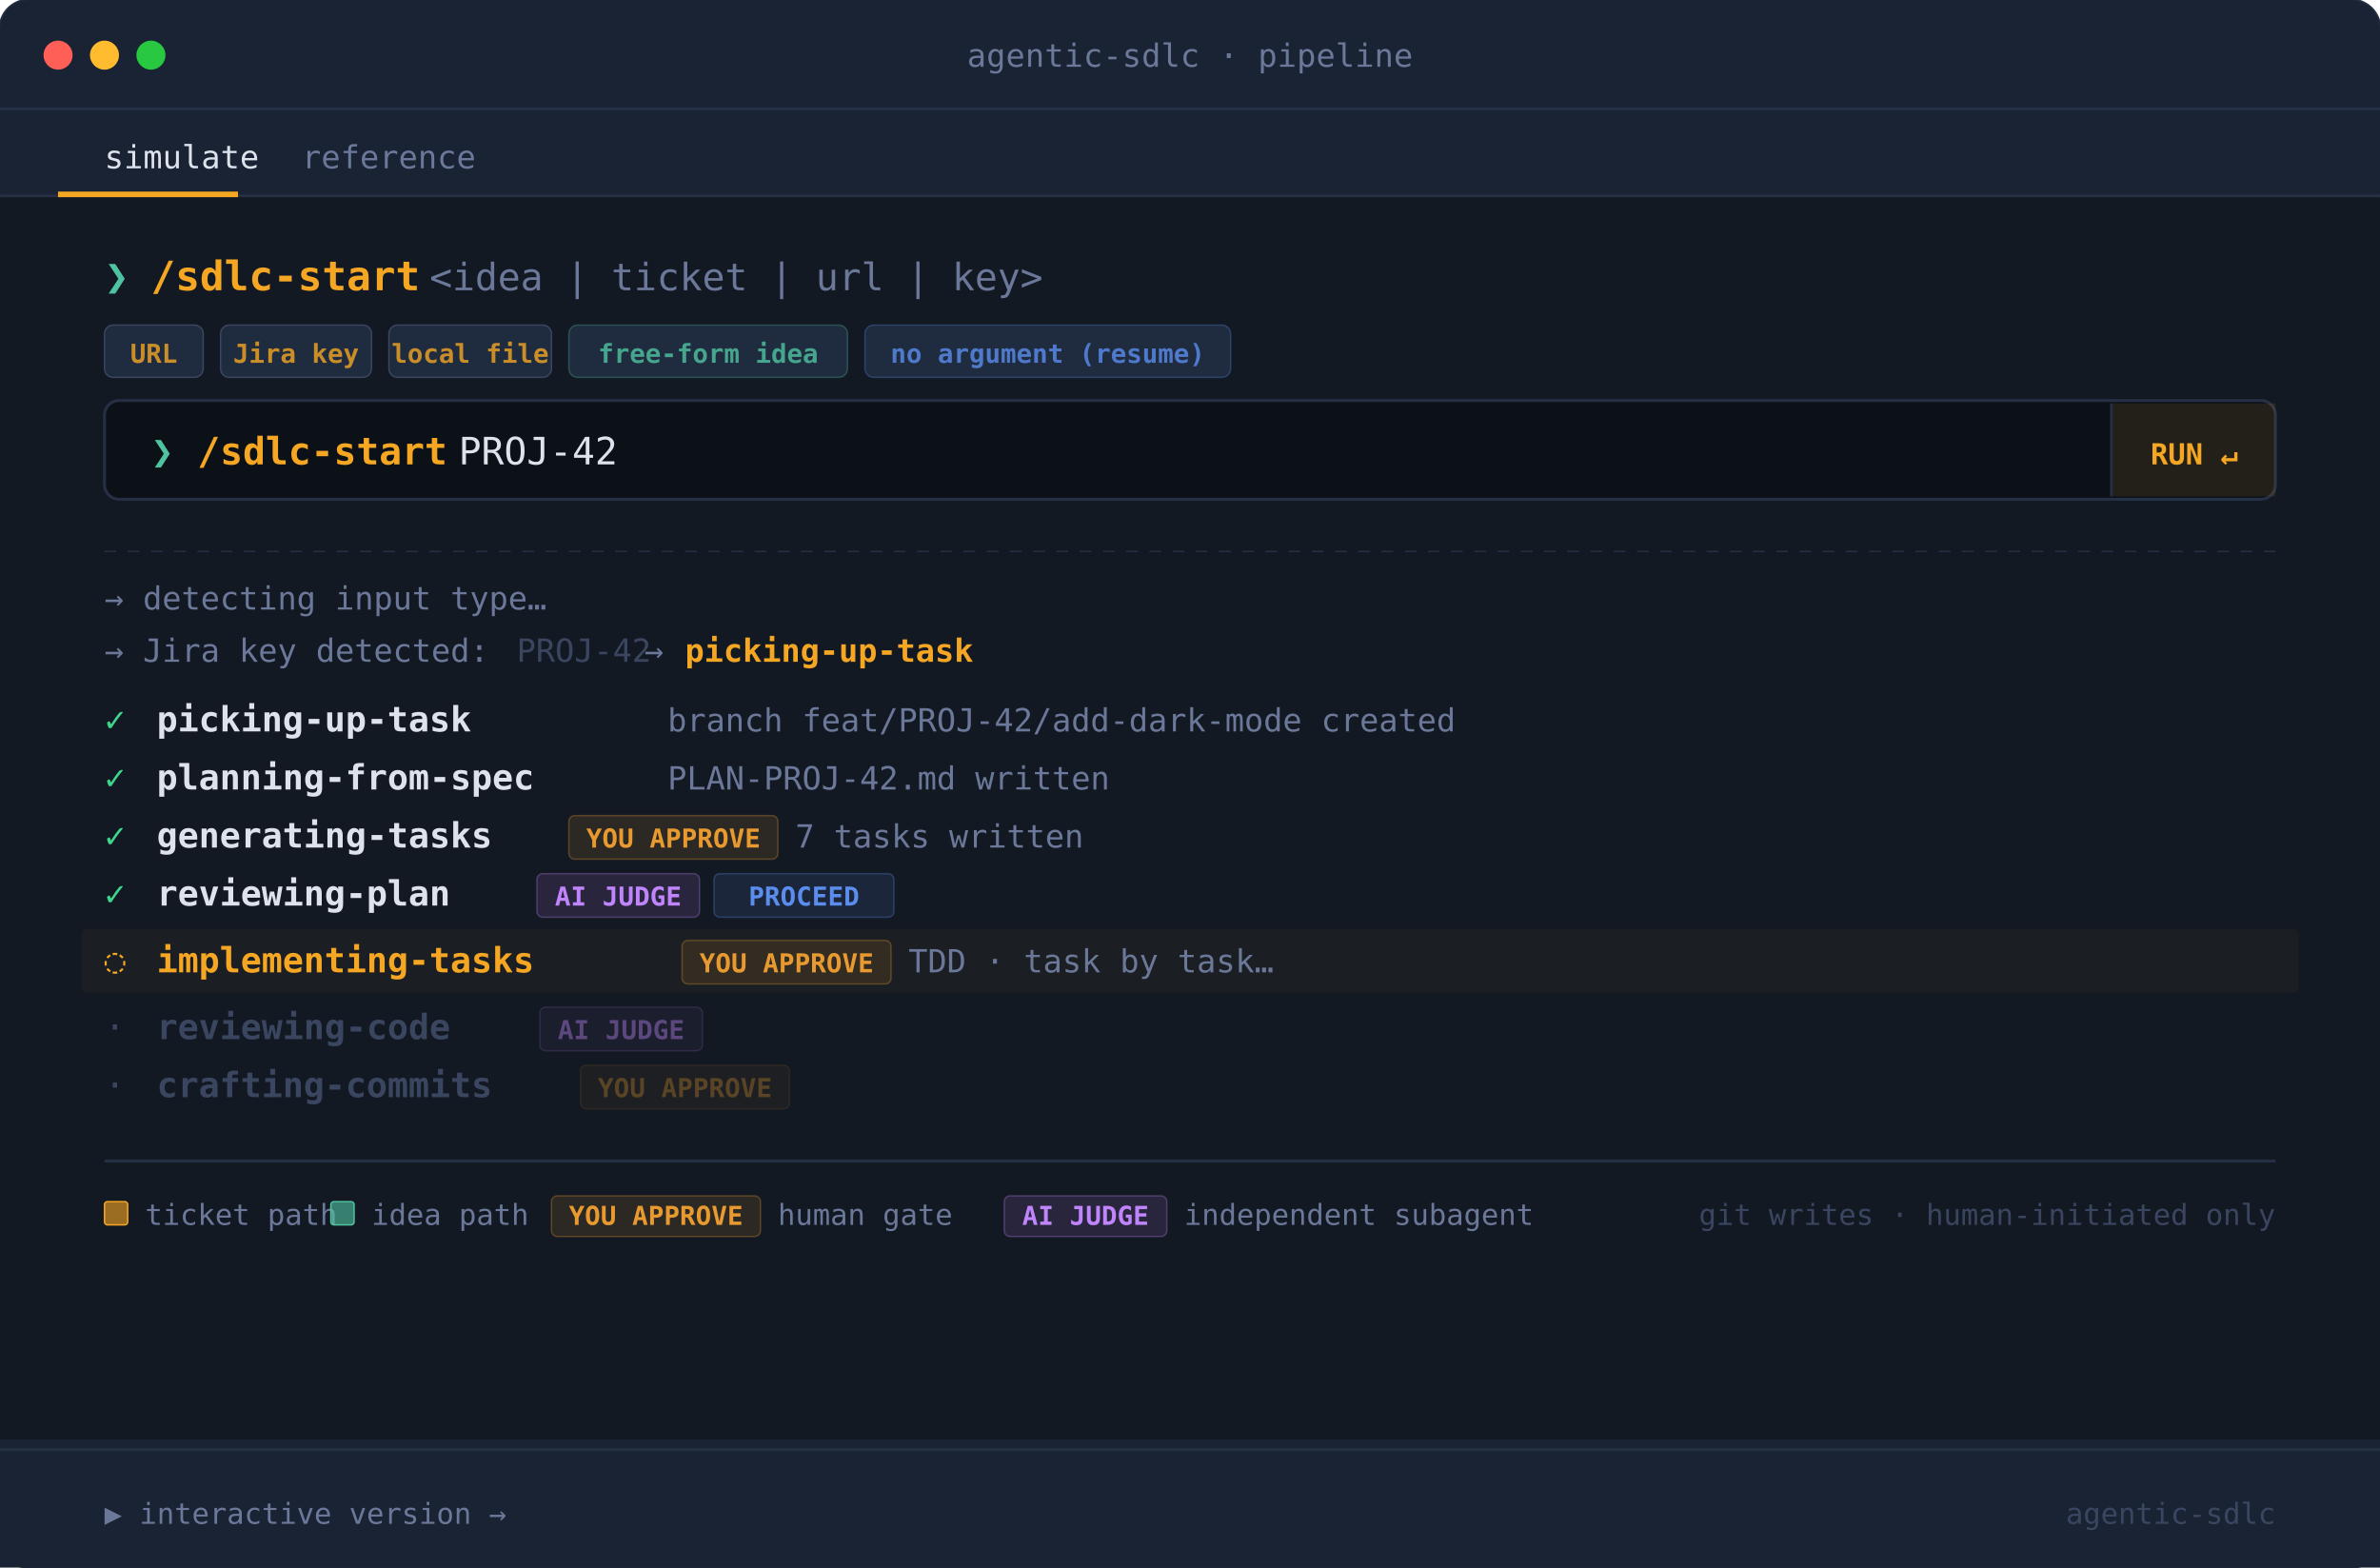
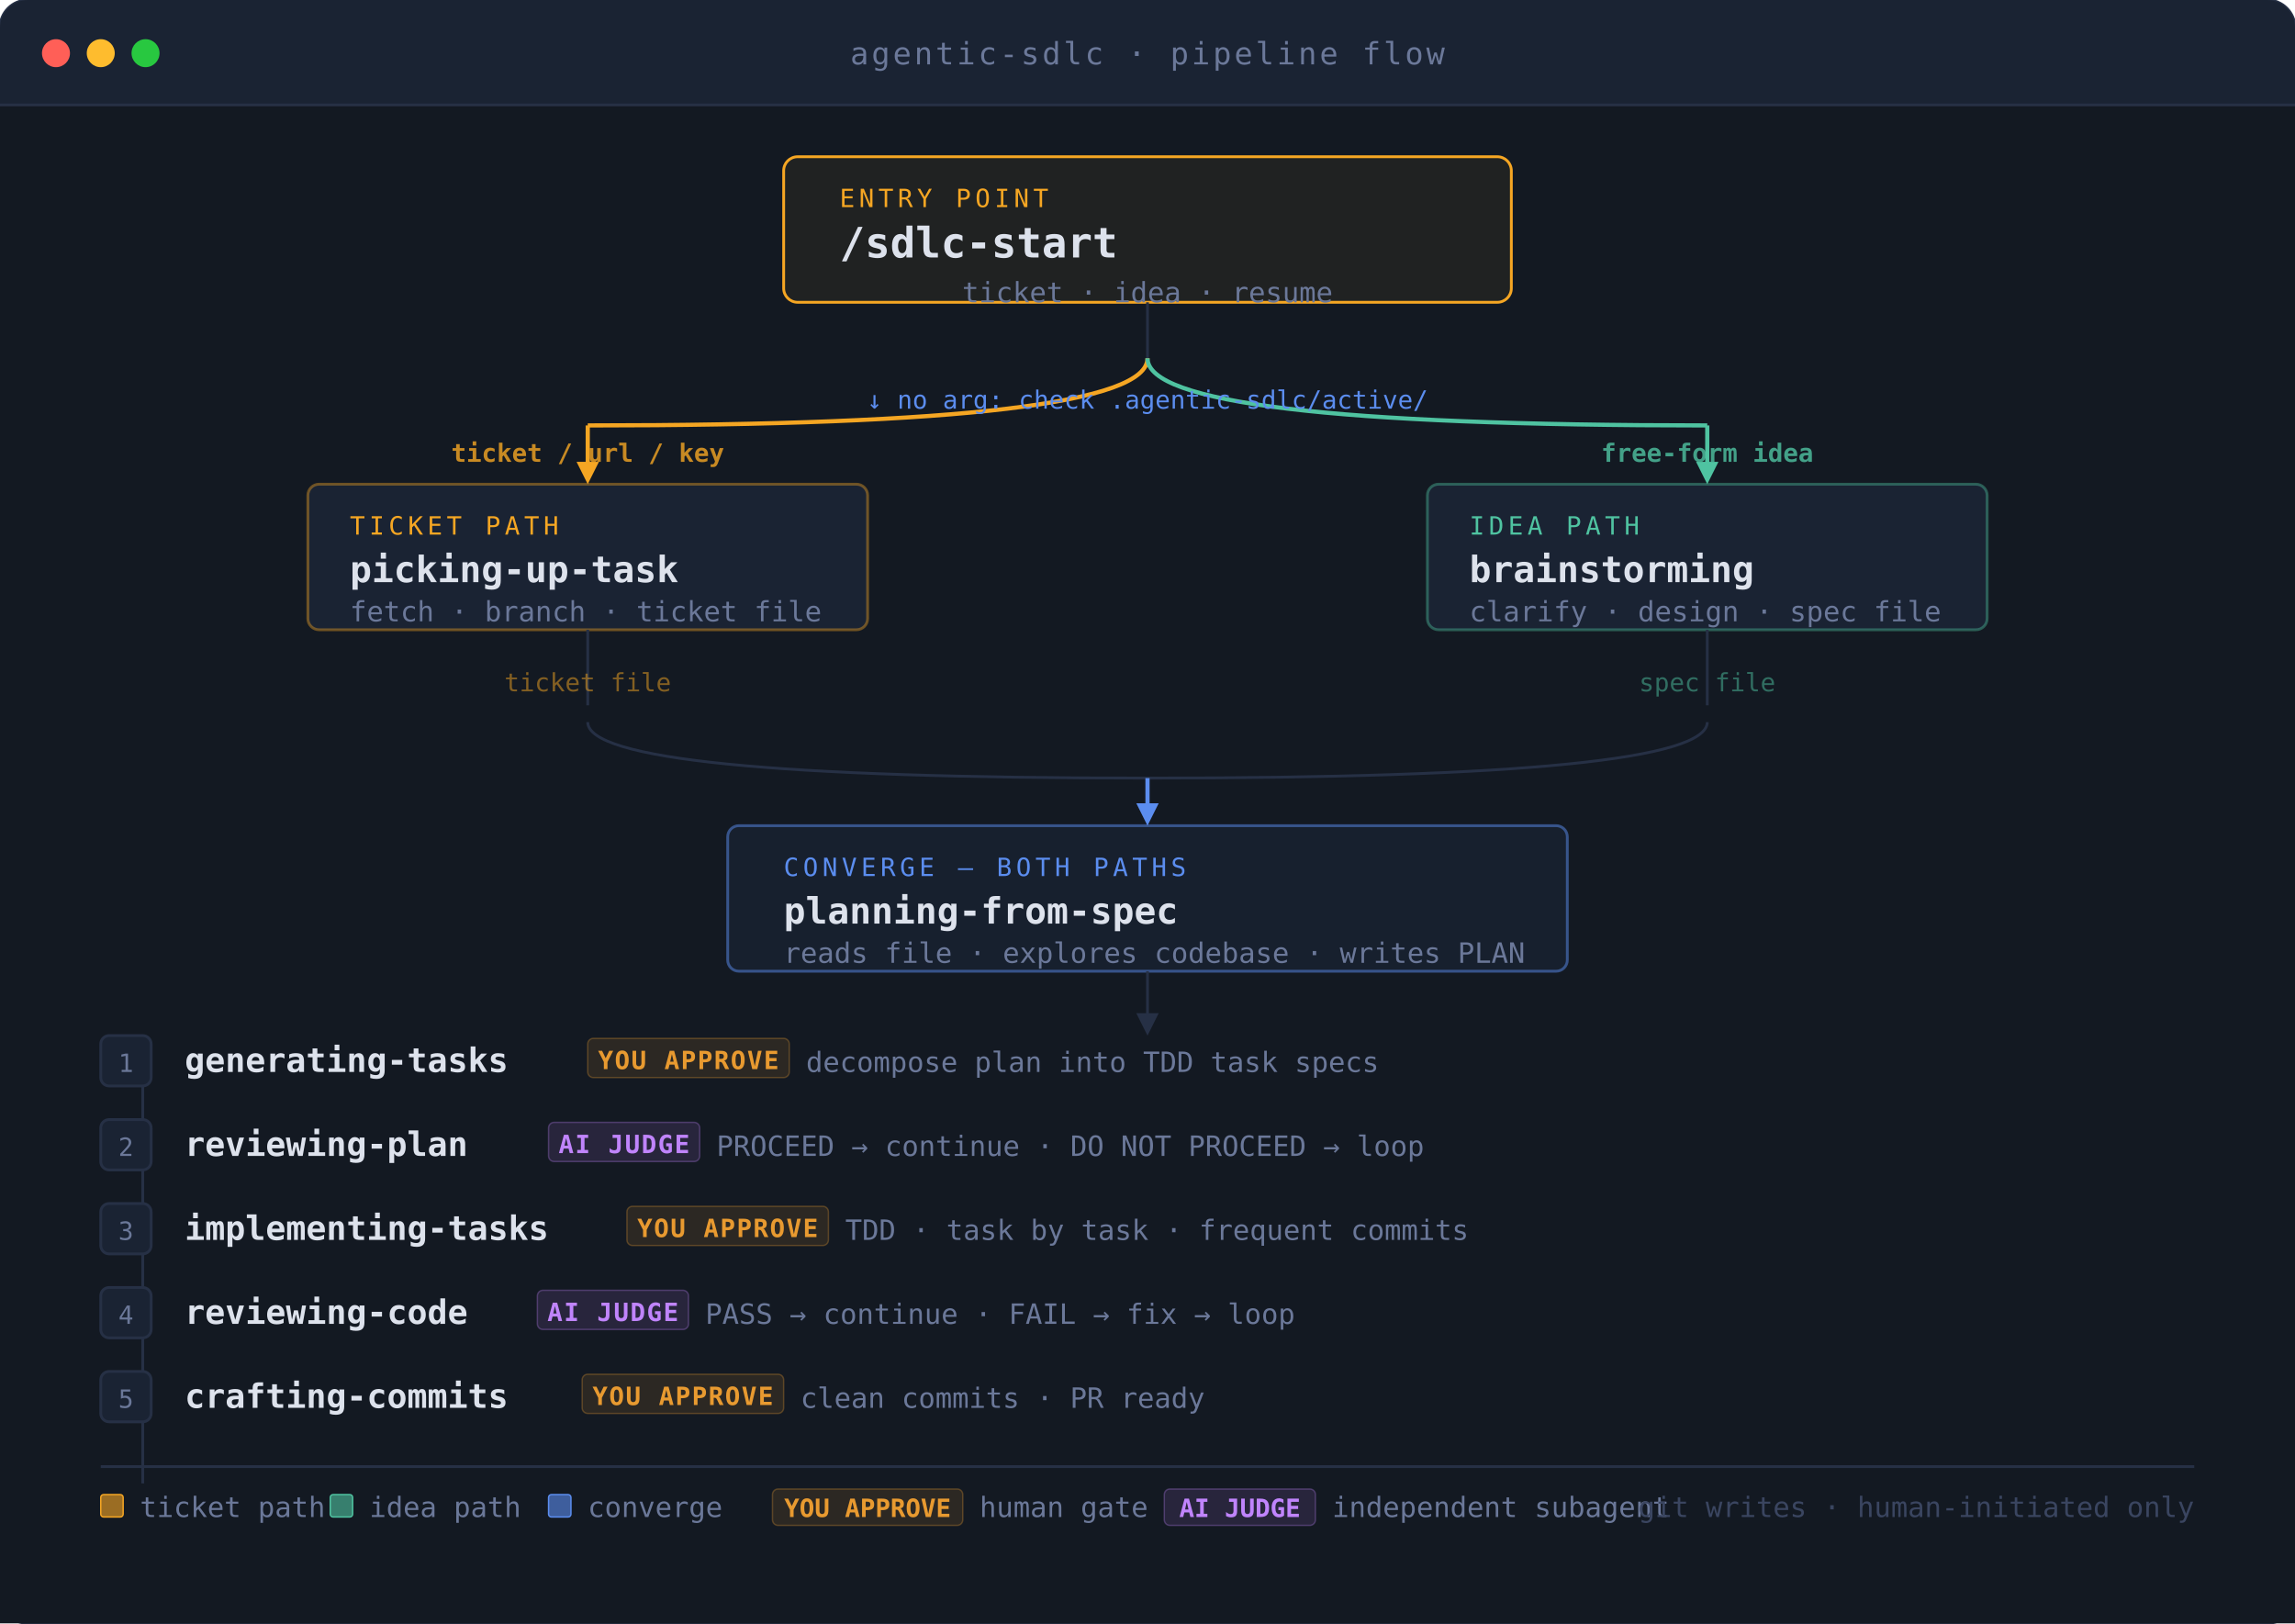
- <svg xmlns="http://www.w3.org/2000/svg" viewBox="0 0 820 540" width="820" height="540" font-family="'SF Mono','Fira Code','Cascadia Code',Consolas,monospace">
-   <defs>
-     <style>
-       .ground  { fill: #0C1118; }
-       .surface { fill: #131922; }
-       .surf2   { fill: #1A2333; }
-       .surf3   { fill: #1F2B3E; }
-       .border  { fill: none; stroke: #263045; stroke-width: 1; }
-       .text    { fill: #DDE2EC; }
-       .muted   { fill: #6B7899; }
-       .dim     { fill: #3A4560; }
-       .accent  { fill: #F5A623; }
-       .teal    { fill: #4FC3A1; }
-       .blue    { fill: #5B8DEF; }
-       .green   { fill: #3DD68C; }
-       .red     { fill: #F47067; }
-     </style>
-   </defs>
-   <rect width="820" height="540" rx="10" class="surface" />
-   <rect width="820" height="540" rx="10" fill="none" stroke="#263045" stroke-width="1" />
-   <rect width="820" height="38" rx="10" class="surf2" />
-   <rect y="28" width="820" height="10" class="surf2" />
+ <svg xmlns="http://www.w3.org/2000/svg" viewBox="0 0 820 580" width="820" height="580" font-family="'SF Mono','Fira Code','Cascadia Code',Consolas,monospace">
+   <rect width="820" height="580" rx="10" fill="#131922" />
+   <rect width="820" height="580" rx="10" fill="none" stroke="#263045" stroke-width="1" />
+   <rect width="820" height="38" rx="10" fill="#1A2333" />
+   <rect y="28" width="820" height="10" fill="#1A2333" />
  <rect y="37" width="820" height="1" fill="#263045" />
  <circle cx="20" cy="19" r="5" fill="#FF5F57" />
  <circle cx="36" cy="19" r="5" fill="#FEBC2E" />
  <circle cx="52" cy="19" r="5" fill="#28C840" />
-   <text x="410" y="23" text-anchor="middle" font-size="11" letter-spacing="0.06" class="muted">agentic-sdlc · pipeline</text>
-   <rect y="38" width="820" height="30" class="surf2" />
-   <rect y="67" width="820" height="1" fill="#263045" />
-   <text x="36" y="58" font-size="11" letter-spacing="0.04" class="text">simulate</text>
-   <rect x="20" y="66" width="62" height="2" fill="#F5A623" />
-   <text x="104" y="58" font-size="11" letter-spacing="0.04" class="muted">reference</text>
-   <rect x="0" y="68" width="820" height="472" rx="0" class="surface" />
-   <text x="36" y="100" font-size="14" class="teal">❯</text>
-   <text x="52" y="100" font-size="14" font-weight="700" class="accent">/sdlc-start</text>
-   <text x="148" y="100" font-size="13" class="muted">&lt;idea | ticket | url | key&gt;</text>
-   <rect x="36" y="112" width="34" height="18" rx="3" class="surf3" stroke="#3A4560" stroke-width="0.5" fill="#1F2B3E" />
-   <text x="53" y="125" text-anchor="middle" font-size="9" font-weight="700" fill="rgba(245,166,35,0.8)">URL</text>
-   <rect x="76" y="112" width="52" height="18" rx="3" fill="#1F2B3E" stroke="#3A4560" stroke-width="0.5" />
-   <text x="102" y="125" text-anchor="middle" font-size="9" font-weight="700" fill="rgba(245,166,35,0.8)">Jira key</text>
-   <rect x="134" y="112" width="56" height="18" rx="3" fill="#1F2B3E" stroke="#3A4560" stroke-width="0.5" />
-   <text x="162" y="125" text-anchor="middle" font-size="9" font-weight="700" fill="rgba(245,166,35,0.8)">local file</text>
-   <rect x="196" y="112" width="96" height="18" rx="3" fill="#1F2B3E" stroke="rgba(79,195,161,0.3)" stroke-width="0.5" />
-   <text x="244" y="125" text-anchor="middle" font-size="9" font-weight="700" fill="rgba(79,195,161,0.8)">free-form idea</text>
-   <rect x="298" y="112" width="126" height="18" rx="3" fill="#1F2B3E" stroke="rgba(91,141,239,0.3)" stroke-width="0.5" />
-   <text x="361" y="125" text-anchor="middle" font-size="9" font-weight="700" fill="rgba(91,141,239,0.8)">no argument (resume)</text>
-   <rect x="36" y="138" width="748" height="34" rx="5" fill="#0C1118" stroke="#263045" stroke-width="1" />
-   <text x="52" y="160" font-size="13" class="teal">❯</text>
-   <text x="68" y="160" font-size="13" font-weight="700" class="accent">/sdlc-start</text>
-   <text x="158" y="160" font-size="13" class="text">PROJ-42</text>
-   <rect x="728" y="139" width="56" height="32" rx="0" fill="rgba(245,166,35,0.1)" stroke="none" />
-   <rect x="727" y="139" width="1" height="32" fill="#263045" />
-   <text x="756" y="160" text-anchor="middle" font-size="10" font-weight="700" class="accent">RUN ↵</text>
-   <line x1="36" y1="190" x2="784" y2="190" stroke="#263045" stroke-width="0.5" stroke-dasharray="4,4" />
-   <text x="36" y="210" font-size="11" class="muted">→ detecting input type…</text>
-   <text x="36" y="228" font-size="11" class="muted">→ Jira key detected:</text>
-   <text x="178" y="228" font-size="11" fill="#3A4560">PROJ-42</text>
-   <text x="222" y="228" font-size="11" class="muted">→</text>
-   <text x="236" y="228" font-size="11" font-weight="700" class="accent">picking-up-task</text>
-   <text x="36" y="252" font-size="12" class="green">✓</text>
-   <text x="54" y="252" font-size="12" font-weight="600" class="text">picking-up-task</text>
-   <text x="230" y="252" font-size="11" class="muted">branch feat/PROJ-42/add-dark-mode created</text>
-   <text x="36" y="272" font-size="12" class="green">✓</text>
-   <text x="54" y="272" font-size="12" font-weight="600" class="text">planning-from-spec</text>
-   <text x="230" y="272" font-size="11" class="muted">PLAN-PROJ-42.md written</text>
-   <text x="36" y="292" font-size="12" class="green">✓</text>
-   <text x="54" y="292" font-size="12" font-weight="600" class="text">generating-tasks</text>
-   <rect x="196" y="281" width="72" height="15" rx="2" fill="rgba(232,154,48,0.12)" stroke="rgba(232,154,48,0.3)" stroke-width="0.5" />
-   <text x="232" y="292" text-anchor="middle" font-size="9" font-weight="700" fill="#E89A30" letter-spacing="0.04">YOU APPROVE</text>
-   <text x="274" y="292" font-size="11" class="muted">7 tasks written</text>
-   <text x="36" y="312" font-size="12" class="green">✓</text>
-   <text x="54" y="312" font-size="12" font-weight="600" class="text">reviewing-plan</text>
-   <rect x="185" y="301" width="56" height="15" rx="2" fill="rgba(192,132,252,0.12)" stroke="rgba(192,132,252,0.3)" stroke-width="0.5" />
-   <text x="213" y="312" text-anchor="middle" font-size="9" font-weight="700" fill="#C084FC" letter-spacing="0.04">AI JUDGE</text>
-   <rect x="246" y="301" width="62" height="15" rx="2" fill="rgba(91,141,239,0.12)" stroke="rgba(91,141,239,0.3)" stroke-width="0.5" />
-   <text x="277" y="312" text-anchor="middle" font-size="9" font-weight="700" class="blue" letter-spacing="0.04">PROCEED</text>
-   <rect x="28" y="320" width="764" height="22" rx="2" fill="rgba(245,166,35,0.04)" />
-   <text x="36" y="335" font-size="12" class="accent">◌</text>
-   <text x="54" y="335" font-size="12" font-weight="600" class="accent">implementing-tasks</text>
-   <rect x="235" y="324" width="72" height="15" rx="2" fill="rgba(232,154,48,0.12)" stroke="rgba(232,154,48,0.3)" stroke-width="0.5" />
-   <text x="271" y="335" text-anchor="middle" font-size="9" font-weight="700" fill="#E89A30" letter-spacing="0.04">YOU APPROVE</text>
-   <text x="313" y="335" font-size="11" class="muted">TDD · task by task…</text>
-   <text x="36" y="358" font-size="12" class="dim">·</text>
-   <text x="54" y="358" font-size="12" font-weight="600" class="dim">reviewing-code</text>
-   <rect x="186" y="347" width="56" height="15" rx="2" fill="rgba(192,132,252,0.05)" stroke="rgba(192,132,252,0.15)" stroke-width="0.5" />
-   <text x="214" y="358" text-anchor="middle" font-size="9" font-weight="700" fill="rgba(192,132,252,0.4)" letter-spacing="0.04">AI JUDGE</text>
-   <text x="36" y="378" font-size="12" class="dim">·</text>
-   <text x="54" y="378" font-size="12" font-weight="600" class="dim">crafting-commits</text>
-   <rect x="200" y="367" width="72" height="15" rx="2" fill="rgba(232,154,48,0.05)" stroke="rgba(232,154,48,0.1)" stroke-width="0.5" />
-   <text x="236" y="378" text-anchor="middle" font-size="9" font-weight="700" fill="rgba(232,154,48,0.3)" letter-spacing="0.04">YOU APPROVE</text>
-   <line x1="36" y1="400" x2="784" y2="400" stroke="#263045" stroke-width="1" />
-   <rect x="36" y="414" width="8" height="8" rx="1" fill="rgba(245,166,35,0.6)" stroke="#F5A623" stroke-width="0.5" />
-   <text x="50" y="422" font-size="10" class="muted">ticket path</text>
-   <rect x="114" y="414" width="8" height="8" rx="1" fill="rgba(79,195,161,0.6)" stroke="#4FC3A1" stroke-width="0.5" />
-   <text x="128" y="422" font-size="10" class="muted">idea path</text>
-   <rect x="190" y="412" width="72" height="14" rx="2" fill="rgba(232,154,48,0.12)" stroke="rgba(232,154,48,0.3)" stroke-width="0.5" />
-   <text x="226" y="422" text-anchor="middle" font-size="9" font-weight="700" fill="#E89A30" letter-spacing="0.04">YOU APPROVE</text>
-   <text x="268" y="422" font-size="10" class="muted">human gate</text>
-   <rect x="346" y="412" width="56" height="14" rx="2" fill="rgba(192,132,252,0.12)" stroke="rgba(192,132,252,0.3)" stroke-width="0.5" />
-   <text x="374" y="422" text-anchor="middle" font-size="9" font-weight="700" fill="#C084FC" letter-spacing="0.04">AI JUDGE</text>
-   <text x="408" y="422" font-size="10" class="muted">independent subagent</text>
-   <text x="784" y="422" text-anchor="end" font-size="10" fill="#3A4560">git writes · human-initiated only</text>
-   <rect x="0" y="500" width="820" height="40" rx="0" class="surf2" />
-   <rect x="0" y="496" width="820" height="4" class="surf2" />
-   <rect x="0" y="499" width="820" height="1" fill="#263045" />
-   <rect x="0" y="530" width="820" height="10" rx="10" class="surf2" />
-   <text x="36" y="525" font-size="10" class="muted">▶ interactive version →</text>
-   <text x="784" y="525" text-anchor="end" font-size="10" class="dim">agentic-sdlc</text>
+   <text x="410" y="23" text-anchor="middle" font-size="11" letter-spacing="1" fill="#6B7899">agentic-sdlc · pipeline flow</text>
+   <rect x="0" y="38" width="820" height="542" fill="#131922" />
+   <rect x="280" y="56" width="260" height="52" rx="5" fill="rgba(245,166,35,0.06)" stroke="#F5A623" stroke-width="1" />
+   <text x="300" y="74" font-size="9" letter-spacing="1.5" fill="#F5A623">ENTRY POINT</text>
+   <text x="300" y="92" font-size="15" font-weight="700" fill="#DDE2EC">/sdlc-start</text>
+   <text x="410" y="108" text-anchor="middle" font-size="10" fill="#6B7899">ticket · idea · resume</text>
+   <line x1="410" y1="108" x2="410" y2="128" stroke="#263045" stroke-width="1" />
+   <path d="M410,128 Q410,152 210,152" stroke="#F5A623" stroke-width="1.5" fill="none" stroke-dasharray="none" />
+   <line x1="210" y1="152" x2="210" y2="168" stroke="#F5A623" stroke-width="1.5" />
+   <polygon points="206,165 210,173 214,165" fill="#F5A623" />
+   <path d="M410,128 Q410,152 610,152" stroke="#4FC3A1" stroke-width="1.5" fill="none" />
+   <line x1="610" y1="152" x2="610" y2="168" stroke="#4FC3A1" stroke-width="1.5" />
+   <polygon points="606,165 610,173 614,165" fill="#4FC3A1" />
+   <text x="410" y="146" text-anchor="middle" font-size="9" fill="#5B8DEF">↓ no arg: check .agentic-sdlc/active/</text>
+   <text x="210" y="165" text-anchor="middle" font-size="9" font-weight="700" fill="rgba(245,166,35,0.8)">ticket / url / key</text>
+   <text x="610" y="165" text-anchor="middle" font-size="9" font-weight="700" fill="rgba(79,195,161,0.8)">free-form idea</text>
+   <rect x="110" y="173" width="200" height="52" rx="4" fill="#1A2333" stroke="rgba(245,166,35,0.4)" stroke-width="1" />
+   <text x="125" y="191" font-size="9" letter-spacing="1.5" fill="#F5A623">TICKET PATH</text>
+   <text x="125" y="208" font-size="13" font-weight="700" fill="#DDE2EC">picking-up-task</text>
+   <text x="125" y="222" font-size="10" fill="#6B7899">fetch · branch · ticket file</text>
+   <rect x="510" y="173" width="200" height="52" rx="4" fill="#1A2333" stroke="rgba(79,195,161,0.4)" stroke-width="1" />
+   <text x="525" y="191" font-size="9" letter-spacing="1.5" fill="#4FC3A1">IDEA PATH</text>
+   <text x="525" y="208" font-size="13" font-weight="700" fill="#DDE2EC">brainstorming</text>
+   <text x="525" y="222" font-size="10" fill="#6B7899">clarify · design · spec file</text>
+   <line x1="210" y1="225" x2="210" y2="252" stroke="#263045" stroke-width="1" />
+   <text x="210" y="247" text-anchor="middle" font-size="9" fill="rgba(245,166,35,0.5)">ticket file</text>
+   <path d="M210,258 Q210,278 410,278" stroke="#263045" stroke-width="1" fill="none" />
+   <line x1="610" y1="225" x2="610" y2="252" stroke="#263045" stroke-width="1" />
+   <text x="610" y="247" text-anchor="middle" font-size="9" fill="rgba(79,195,161,0.5)">spec file</text>
+   <path d="M610,258 Q610,278 410,278" stroke="#263045" stroke-width="1" fill="none" />
+   <line x1="410" y1="278" x2="410" y2="290" stroke="#5B8DEF" stroke-width="1.5" />
+   <polygon points="406,287 410,295 414,287" fill="#5B8DEF" />
+   <rect x="260" y="295" width="300" height="52" rx="4" fill="rgba(91,141,239,0.06)" stroke="rgba(91,141,239,0.5)" stroke-width="1" />
+   <text x="280" y="313" font-size="9" letter-spacing="1.5" fill="#5B8DEF">CONVERGE — BOTH PATHS</text>
+   <text x="280" y="330" font-size="13" font-weight="700" fill="#DDE2EC">planning-from-spec</text>
+   <text x="280" y="344" font-size="10" fill="#6B7899">reads file · explores codebase · writes PLAN</text>
+   <line x1="410" y1="347" x2="410" y2="365" stroke="#263045" stroke-width="1" />
+   <polygon points="406,362 410,370 414,362" fill="#263045" />
+   <line x1="51" y1="370" x2="51" y2="530" stroke="#263045" stroke-width="1" />
+   <rect x="36" y="370" width="18" height="18" rx="3" fill="#1A2333" stroke="#263045" stroke-width="1" />
+   <text x="45" y="383" text-anchor="middle" font-size="9" fill="#6B7899">1</text>
+   <text x="66" y="383" font-size="12" font-weight="600" fill="#DDE2EC">generating-tasks</text>
+   <rect x="210" y="371" width="72" height="14" rx="2" fill="rgba(232,154,48,0.12)" stroke="rgba(232,154,48,0.3)" stroke-width="0.5" />
+   <text x="246" y="382" text-anchor="middle" font-size="9" font-weight="700" fill="#E89A30" letter-spacing="0.5">YOU APPROVE</text>
+   <text x="288" y="383" font-size="10" fill="#6B7899">decompose plan into TDD task specs</text>
+   <rect x="36" y="400" width="18" height="18" rx="3" fill="#1A2333" stroke="#263045" stroke-width="1" />
+   <text x="45" y="413" text-anchor="middle" font-size="9" fill="#6B7899">2</text>
+   <text x="66" y="413" font-size="12" font-weight="600" fill="#DDE2EC">reviewing-plan</text>
+   <rect x="196" y="401" width="54" height="14" rx="2" fill="rgba(192,132,252,0.12)" stroke="rgba(192,132,252,0.3)" stroke-width="0.5" />
+   <text x="223" y="412" text-anchor="middle" font-size="9" font-weight="700" fill="#C084FC" letter-spacing="0.5">AI JUDGE</text>
+   <text x="256" y="413" font-size="10" fill="#6B7899">PROCEED → continue · DO NOT PROCEED → loop</text>
+   <rect x="36" y="430" width="18" height="18" rx="3" fill="#1A2333" stroke="#263045" stroke-width="1" />
+   <text x="45" y="443" text-anchor="middle" font-size="9" fill="#6B7899">3</text>
+   <text x="66" y="443" font-size="12" font-weight="600" fill="#DDE2EC">implementing-tasks</text>
+   <rect x="224" y="431" width="72" height="14" rx="2" fill="rgba(232,154,48,0.12)" stroke="rgba(232,154,48,0.3)" stroke-width="0.5" />
+   <text x="260" y="442" text-anchor="middle" font-size="9" font-weight="700" fill="#E89A30" letter-spacing="0.5">YOU APPROVE</text>
+   <text x="302" y="443" font-size="10" fill="#6B7899">TDD · task by task · frequent commits</text>
+   <rect x="36" y="460" width="18" height="18" rx="3" fill="#1A2333" stroke="#263045" stroke-width="1" />
+   <text x="45" y="473" text-anchor="middle" font-size="9" fill="#6B7899">4</text>
+   <text x="66" y="473" font-size="12" font-weight="600" fill="#DDE2EC">reviewing-code</text>
+   <rect x="192" y="461" width="54" height="14" rx="2" fill="rgba(192,132,252,0.12)" stroke="rgba(192,132,252,0.3)" stroke-width="0.5" />
+   <text x="219" y="472" text-anchor="middle" font-size="9" font-weight="700" fill="#C084FC" letter-spacing="0.5">AI JUDGE</text>
+   <text x="252" y="473" font-size="10" fill="#6B7899">PASS → continue · FAIL → fix → loop</text>
+   <line x1="51" y1="500" x2="51" y2="530" stroke="none" />
+   <rect x="36" y="490" width="18" height="18" rx="3" fill="#1A2333" stroke="#263045" stroke-width="1" />
+   <text x="45" y="503" text-anchor="middle" font-size="9" fill="#6B7899">5</text>
+   <text x="66" y="503" font-size="12" font-weight="600" fill="#DDE2EC">crafting-commits</text>
+   <rect x="208" y="491" width="72" height="14" rx="2" fill="rgba(232,154,48,0.12)" stroke="rgba(232,154,48,0.3)" stroke-width="0.5" />
+   <text x="244" y="502" text-anchor="middle" font-size="9" font-weight="700" fill="#E89A30" letter-spacing="0.5">YOU APPROVE</text>
+   <text x="286" y="503" font-size="10" fill="#6B7899">clean commits · PR ready</text>
+   <line x1="36" y1="524" x2="784" y2="524" stroke="#263045" stroke-width="1" />
+   <rect x="36" y="534" width="8" height="8" rx="1" fill="rgba(245,166,35,0.6)" stroke="#F5A623" stroke-width="0.5" />
+   <text x="50" y="542" font-size="10" fill="#6B7899">ticket path</text>
+   <rect x="118" y="534" width="8" height="8" rx="1" fill="rgba(79,195,161,0.6)" stroke="#4FC3A1" stroke-width="0.5" />
+   <text x="132" y="542" font-size="10" fill="#6B7899">idea path</text>
+   <rect x="196" y="534" width="8" height="8" rx="1" fill="rgba(91,141,239,0.6)" stroke="#5B8DEF" stroke-width="0.5" />
+   <text x="210" y="542" font-size="10" fill="#6B7899">converge</text>
+   <rect x="276" y="532" width="68" height="13" rx="2" fill="rgba(232,154,48,0.12)" stroke="rgba(232,154,48,0.3)" stroke-width="0.5" />
+   <text x="310" y="542" text-anchor="middle" font-size="9" font-weight="700" fill="#E89A30">YOU APPROVE</text>
+   <text x="350" y="542" font-size="10" fill="#6B7899">human gate</text>
+   <rect x="416" y="532" width="54" height="13" rx="2" fill="rgba(192,132,252,0.12)" stroke="rgba(192,132,252,0.3)" stroke-width="0.5" />
+   <text x="443" y="542" text-anchor="middle" font-size="9" font-weight="700" fill="#C084FC">AI JUDGE</text>
+   <text x="476" y="542" font-size="10" fill="#6B7899">independent subagent</text>
+   <text x="784" y="542" text-anchor="end" font-size="10" fill="#3A4560">git writes · human-initiated only</text>
</svg>
